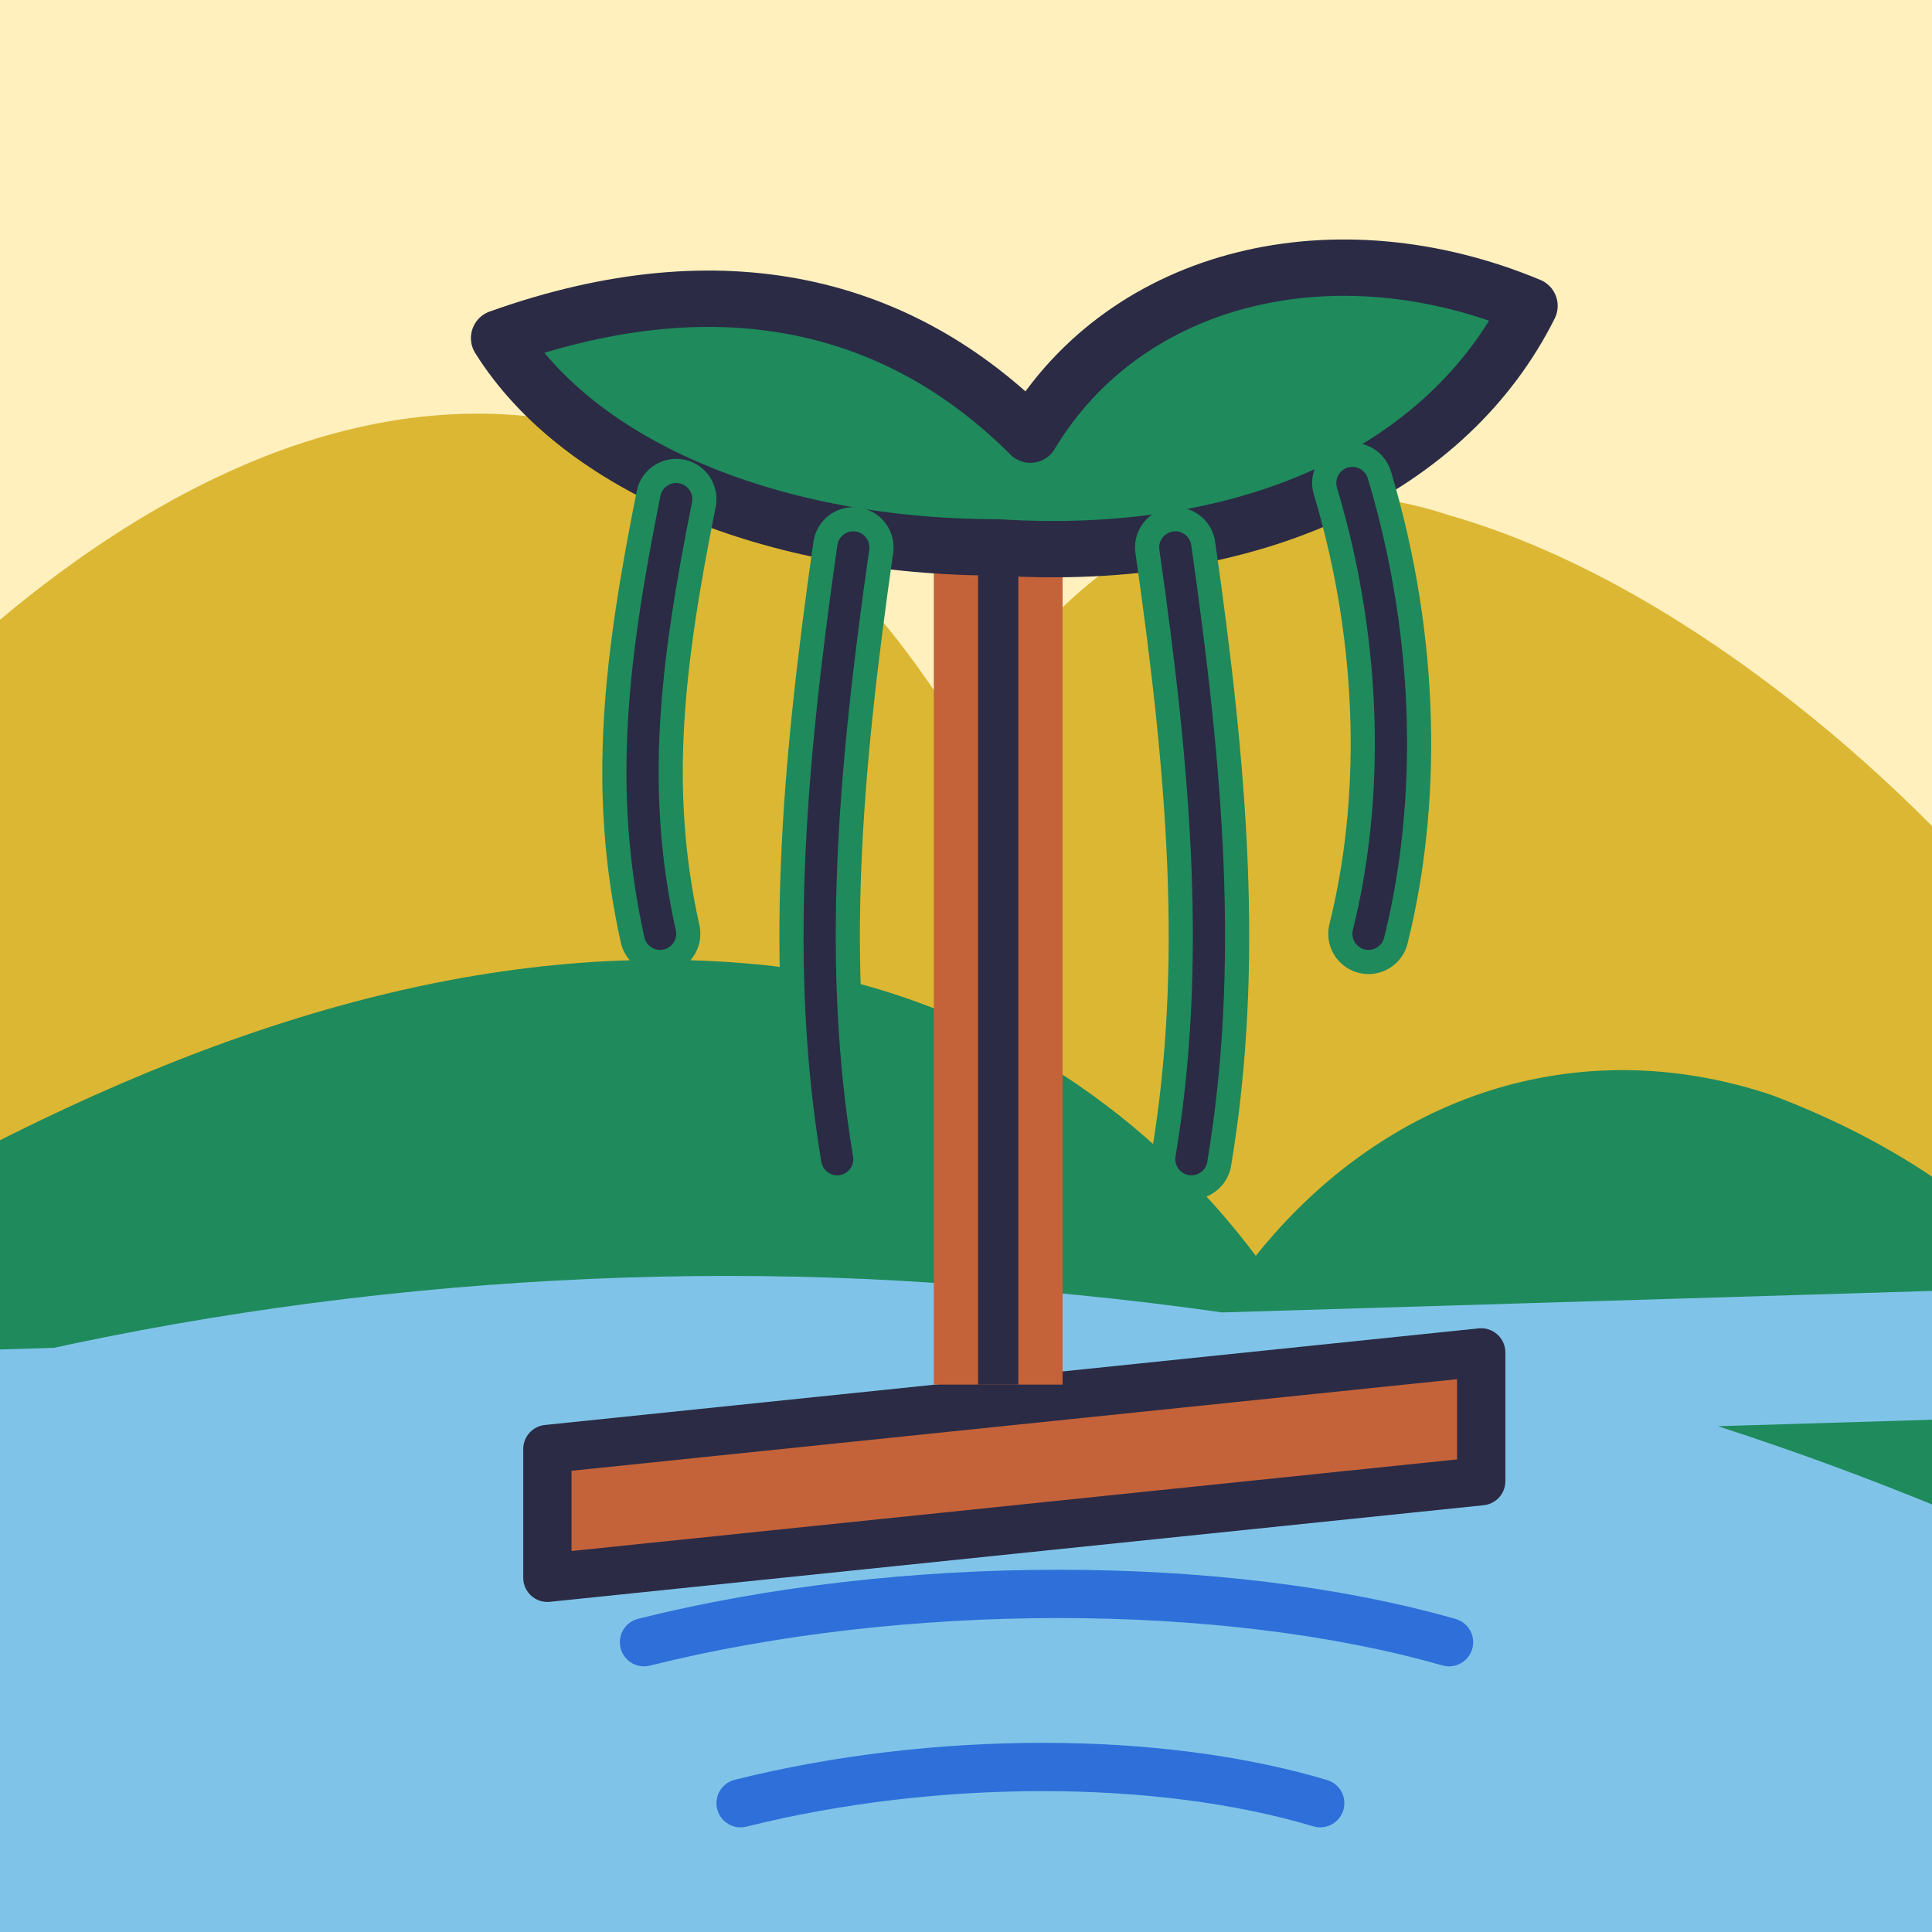
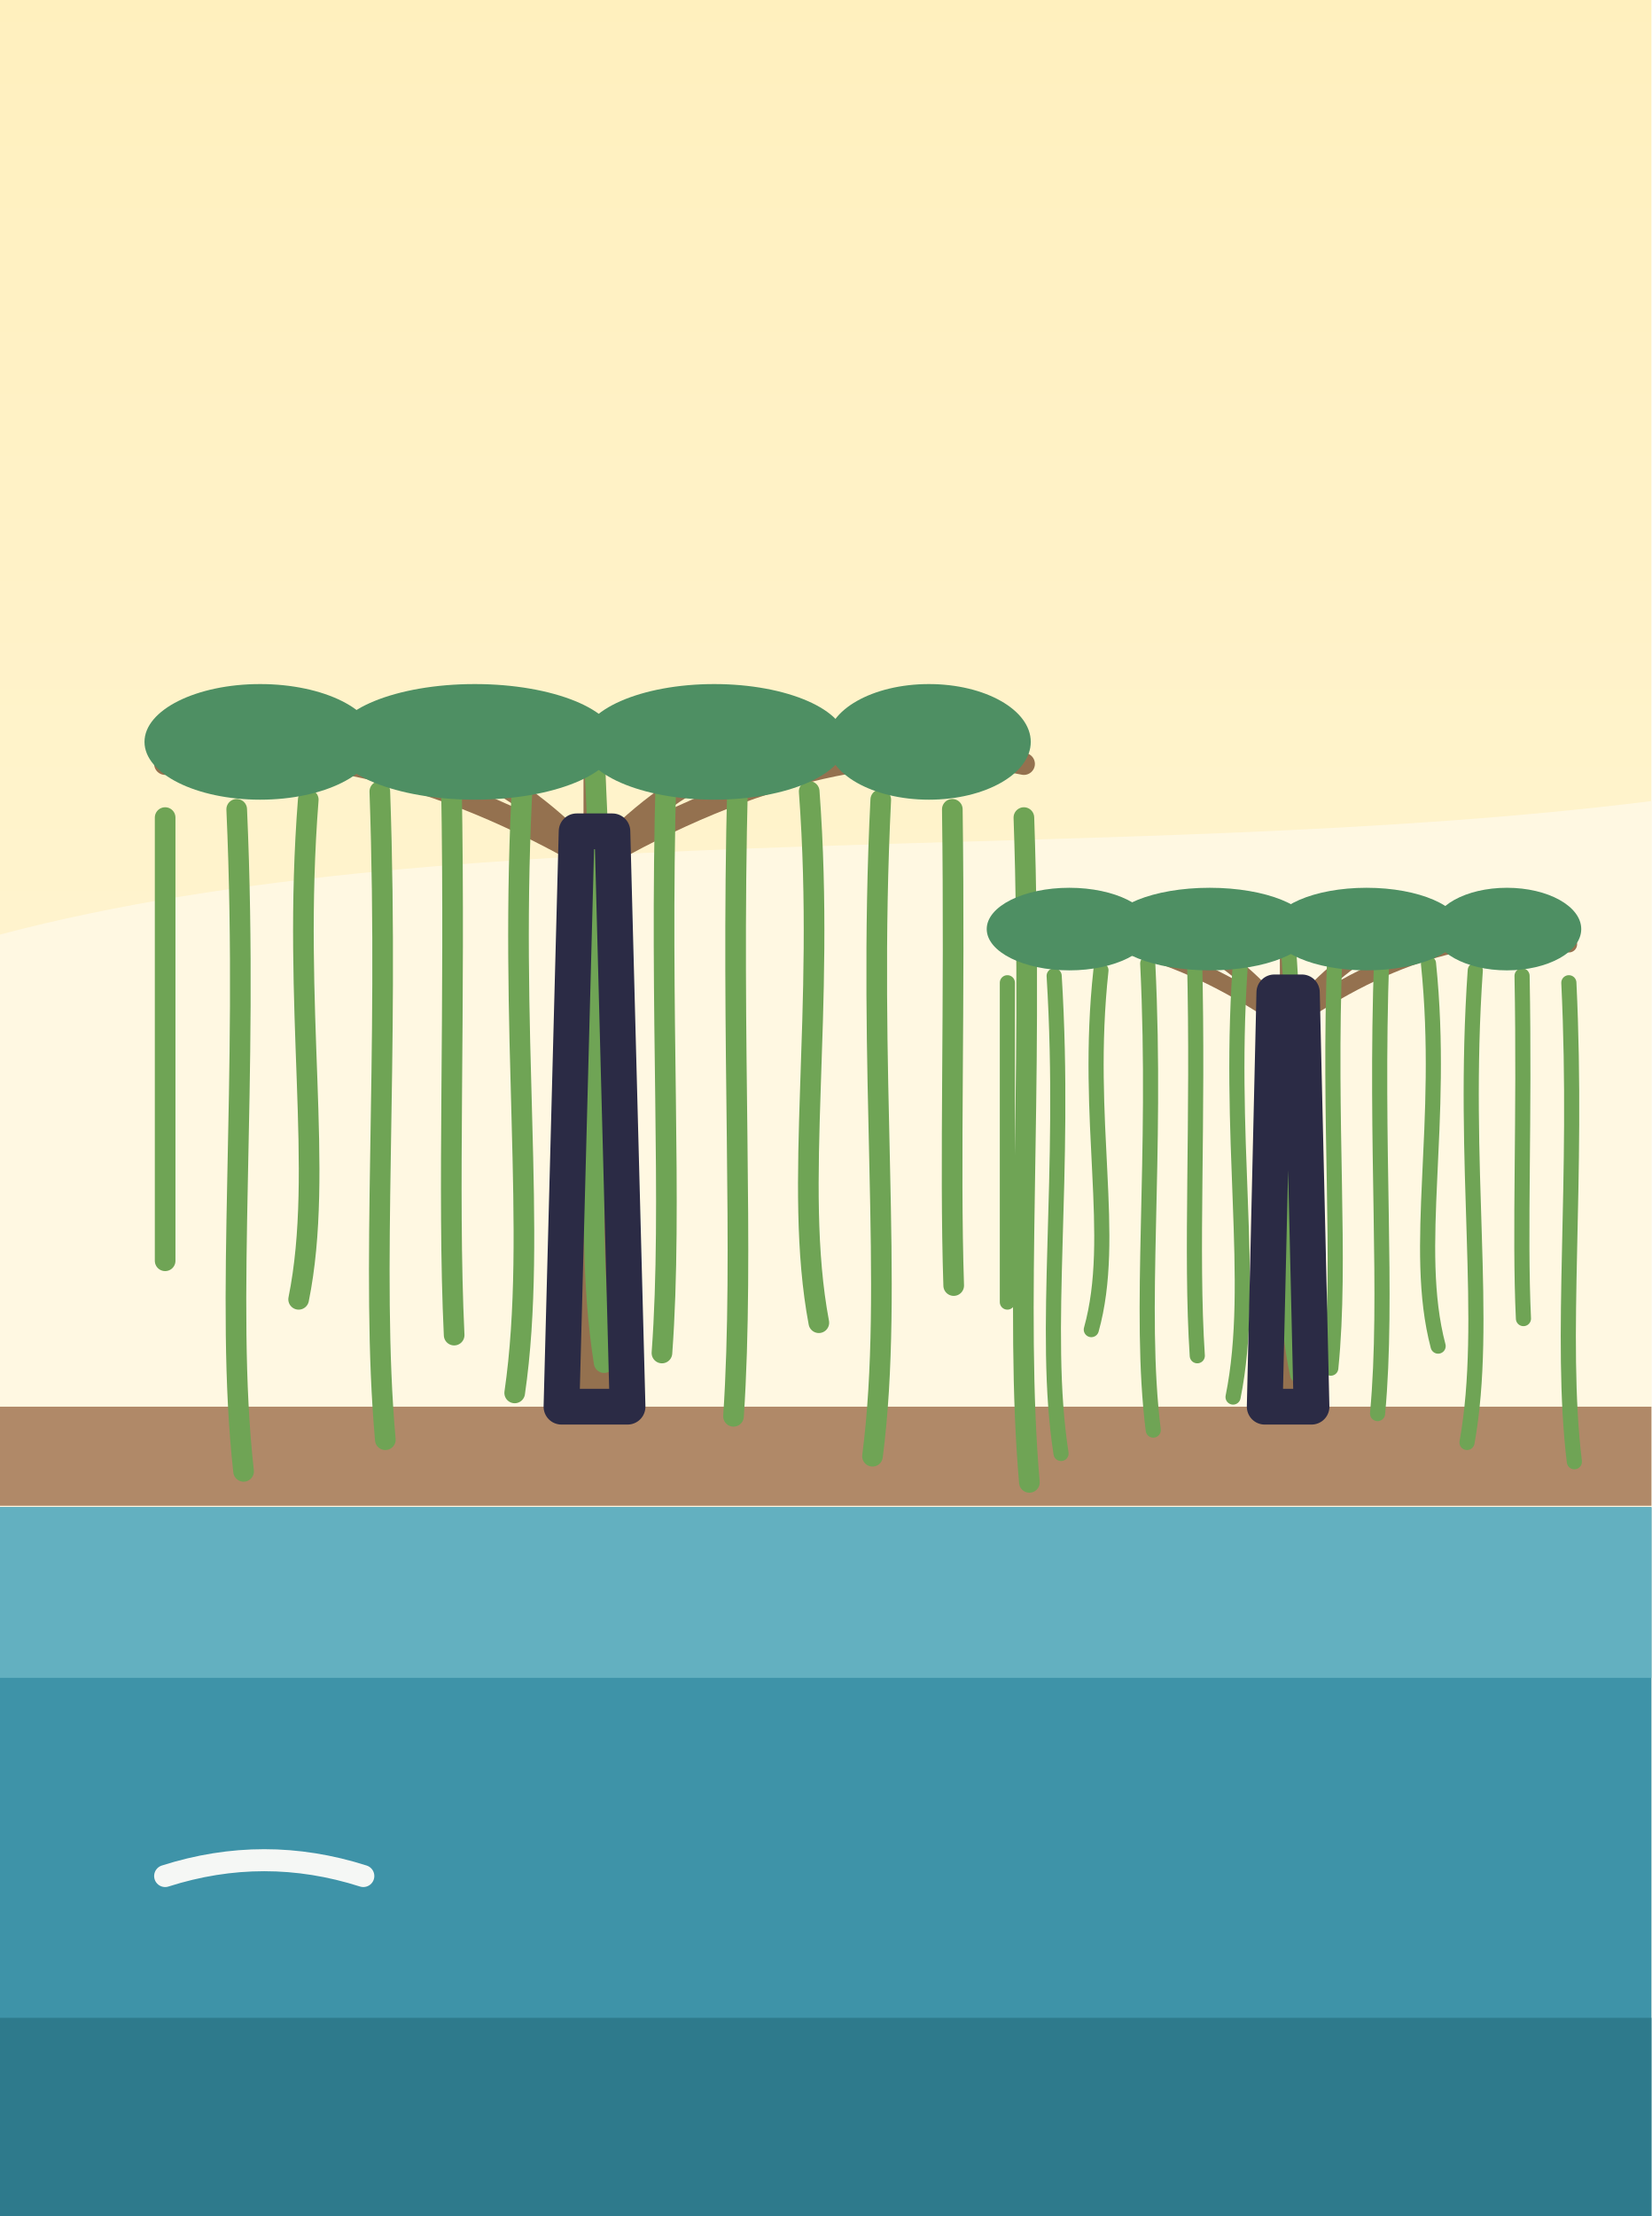
- <svg xmlns="http://www.w3.org/2000/svg" viewBox="0 0 120 120" width="120" height="120" role="img" aria-label="제천 의림지" data-landmark="uirimji-reservoir">
-   <rect x="-6" y="-6" width="132" height="132" fill="#FFF0BE" />
-   <path d="M-6 126V44C6 32 20 24 34 26C46 28 54 36 60 46C66 34 78 28 90 32C104 36 118 48 126 58V126Z" fill="#DCB733" />
-   <path d="M-6 74C12 64 30 58 48 60C62 62 72 70 78 78C86 68 98 64 110 68C118 71 123 75 126 78V126H-6Z" fill="#1F8A5C" />
-   <path d="M-6 126V86C16 80 40 78 62 80C88 82 108 88 126 96V126ZM-6 84L126 80V88L-6 92Z" fill="#7FC4E8" />
-   <path d="M34 90L92 84V92L34 98Z" fill="#C4633A" stroke="#2B2B45" stroke-width="3" stroke-linejoin="round" />
-   <path d="M62 86V32" stroke="#C4633A" stroke-width="8" fill="none" />
-   <path d="M62 86V32" stroke="#2B2B45" stroke-width="2.5" fill="none" />
-   <path d="M62 34C48 34 36 29 31 21C45 16 56 19 64 27C70 17 83 14 95 19C90 29 78 35 62 34Z" fill="#1F8A5C" stroke="#2B2B45" stroke-width="3.5" stroke-linejoin="round" />
-   <path d="M42 31C40 41 39 49 41 58M53 34C51 48 50 60 52 72M73 34C75 48 76 60 74 72M84 30C87 40 87 50 85 58" stroke="#1F8A5C" stroke-width="5" fill="none" stroke-linecap="round" />
-   <path d="M42 31C40 41 39 49 41 58M53 34C51 48 50 60 52 72M73 34C75 48 76 60 74 72M84 30C87 40 87 50 85 58" stroke="#2B2B45" stroke-width="2" fill="none" stroke-linecap="round" />
-   <path d="M40 102C56 98 76 98 90 102" stroke="#2E6FD9" stroke-width="3" fill="none" stroke-linecap="round" />
-   <path d="M46 112C58 109 72 109 82 112" stroke="#2E6FD9" stroke-width="3" fill="none" stroke-linecap="round" />
+ <svg xmlns="http://www.w3.org/2000/svg" viewBox="0 0 120 161" width="120" height="161" role="img" aria-label="의림지 능수버들" data-landmark="uirimji-reservoir">
+   <defs>
+     <linearGradient id="sky" x1="0" y1="0" x2="0" y2="1">
+       <stop offset="0" stop-color="#FFF0BE" />
+       <stop offset="1" stop-color="#FFF8E2" />
+     </linearGradient>
+   </defs>
+   <rect width="120" height="161" fill="url(#sky)" />
+   <path d="M0,67.9 C33.6,59.0 81.6,63.0 120,58.2 L120,109.5 L0,109.5 Z" fill="#FFF8E2" opacity="1" />
+   <rect y="109.5" width="120" height="51.5" fill="#3E93A8" />
+   <rect y="109.5" width="120" height="12.4" fill="#63B0C0" />
+   <rect y="146.6" width="120" height="14.4" fill="#2E7A8C" />
+   <g fill="none" stroke="#F5F7F5" stroke-width="1.6" stroke-linecap="round">
+     <path d="M12.0,136.3 q7.2,-2.3 14.4,0" />
+   </g>
+   <rect y="102.2" width="120" height="7.2" fill="#B08968" />
+   <path d="M40.8,102.2 L45.6,102.2 L44.5,60.4 L41.9,60.4 Z" fill="#94714F" />
+   <g fill="none" stroke="#94714F" stroke-width="1.6" stroke-linecap="round">
+     <path d="M43.2,62.6 Q26.0,52.6 12.0,55.5" />
+     <path d="M43.2,62.6 Q33.8,52.6 26.0,55.5" />
+     <path d="M43.2,62.6 Q43.2,52.6 43.2,55.5" />
+     <path d="M43.2,62.6 Q52.6,52.6 60.4,55.5" />
+     <path d="M43.2,62.6 Q60.4,52.6 74.4,55.5" />
+   </g>
+   <g fill="none" stroke="#6FA455" stroke-width="1.5" stroke-linecap="round">
+     <path d="M12.0,59.4 C12.0,72.9 12.0,83.2 12.0,91.6" />
+     <path d="M17.2,58.8 C18.1,79.0 16.3,94.4 17.7,106.9" />
+     <path d="M22.4,58.1 C21.2,73.4 23.6,85.0 21.7,94.4" />
+     <path d="M27.6,57.5 C28.3,77.3 26.9,92.3 28.0,104.6" />
+     <path d="M32.8,56.8 C33.1,73.7 32.5,86.5 33.0,97.0" />
+     <path d="M38.0,56.2 C36.9,75.1 39.1,89.5 37.4,101.2" />
+     <path d="M43.2,55.5 C44.3,73.8 42.1,87.7 43.9,99.0" />
+     <path d="M48.4,56.2 C47.9,73.9 48.9,87.4 48.1,98.3" />
+     <path d="M53.6,56.8 C53.1,76.2 54.1,90.9 53.3,102.9" />
+     <path d="M58.8,57.5 C60.0,73.7 57.6,86.0 59.5,96.1" />
+     <path d="M64.0,58.1 C63.0,78.1 65.0,93.4 63.4,105.8" />
+     <path d="M69.2,58.8 C69.4,73.3 69.0,84.4 69.3,93.4" />
+     <path d="M74.4,59.4 C75.1,79.7 73.7,95.1 74.8,107.7" />
+   </g>
+   <g fill="#4E8F63">
+     <ellipse cx="18.9" cy="53.9" rx="8.4" ry="4.2" />
+     <ellipse cx="34.5" cy="53.9" rx="10.3" ry="4.2" />
+     <ellipse cx="51.9" cy="53.9" rx="9.6" ry="4.2" />
+     <ellipse cx="67.5" cy="53.9" rx="7.4" ry="4.2" />
+   </g>
+   <path d="M91.9,102.2 L95.3,102.2 L94.6,72.1 L92.6,72.1 Z" fill="#94714F" />
+   <g fill="none" stroke="#94714F" stroke-width="1.2" stroke-linecap="round">
+     <path d="M93.6,74.3 Q82.4,66.5 73.2,68.6" />
+     <path d="M93.6,74.3 Q87.4,66.5 82.4,68.6" />
+     <path d="M93.6,74.3 Q93.6,66.5 93.6,68.6" />
+     <path d="M93.6,74.3 Q99.8,66.5 104.8,68.6" />
+     <path d="M93.6,74.3 Q104.8,66.5 114.0,68.6" />
+   </g>
+   <g fill="none" stroke="#6FA455" stroke-width="1.1" stroke-linecap="round">
+     <path d="M73.2,71.4 C73.2,81.1 73.2,88.6 73.2,94.6" />
+     <path d="M76.6,70.9 C77.5,85.5 75.7,96.6 77.1,105.6" />
+     <path d="M80.0,70.5 C78.8,81.5 81.2,89.8 79.3,96.6" />
+     <path d="M83.4,70.0 C84.1,84.3 82.7,95.1 83.8,103.9" />
+     <path d="M86.8,69.5 C87.1,81.7 86.5,90.9 87.0,98.5" />
+     <path d="M90.2,69.1 C89.1,82.7 91.3,93.1 89.6,101.5" />
+     <path d="M93.6,68.6 C94.7,81.8 92.5,91.8 94.3,99.9" />
+     <path d="M97.0,69.1 C96.5,81.8 97.5,91.5 96.7,99.4" />
+     <path d="M100.4,69.5 C99.9,83.5 100.9,94.1 100.1,102.7" />
+     <path d="M103.8,70.0 C105.0,81.7 102.6,90.6 104.5,97.8" />
+     <path d="M107.2,70.5 C106.2,84.9 108.2,95.9 106.6,104.8" />
+     <path d="M110.6,70.9 C110.8,81.4 110.4,89.4 110.7,95.8" />
+     <path d="M114.0,71.4 C114.7,86.0 113.3,97.1 114.4,106.2" />
+   </g>
+   <g fill="#4E8F63">
+     <ellipse cx="77.7" cy="67.5" rx="6.0" ry="3.0" />
+     <ellipse cx="87.9" cy="67.5" rx="7.4" ry="3.0" />
+     <ellipse cx="99.3" cy="67.5" rx="6.9" ry="3.0" />
+     <ellipse cx="109.5" cy="67.5" rx="5.4" ry="3.0" />
+   </g>
+   <g fill="none" stroke="#2B2B45" stroke-width="2.6" stroke-linejoin="round" stroke-linecap="round">
+     <path d="M40.8,102.2 L45.6,102.2 L44.5,60.4 L41.9,60.4 Z" />
+     <path d="M91.9,102.2 L95.3,102.2 L94.6,72.1 L92.6,72.1 Z" />
+   </g>
</svg>
